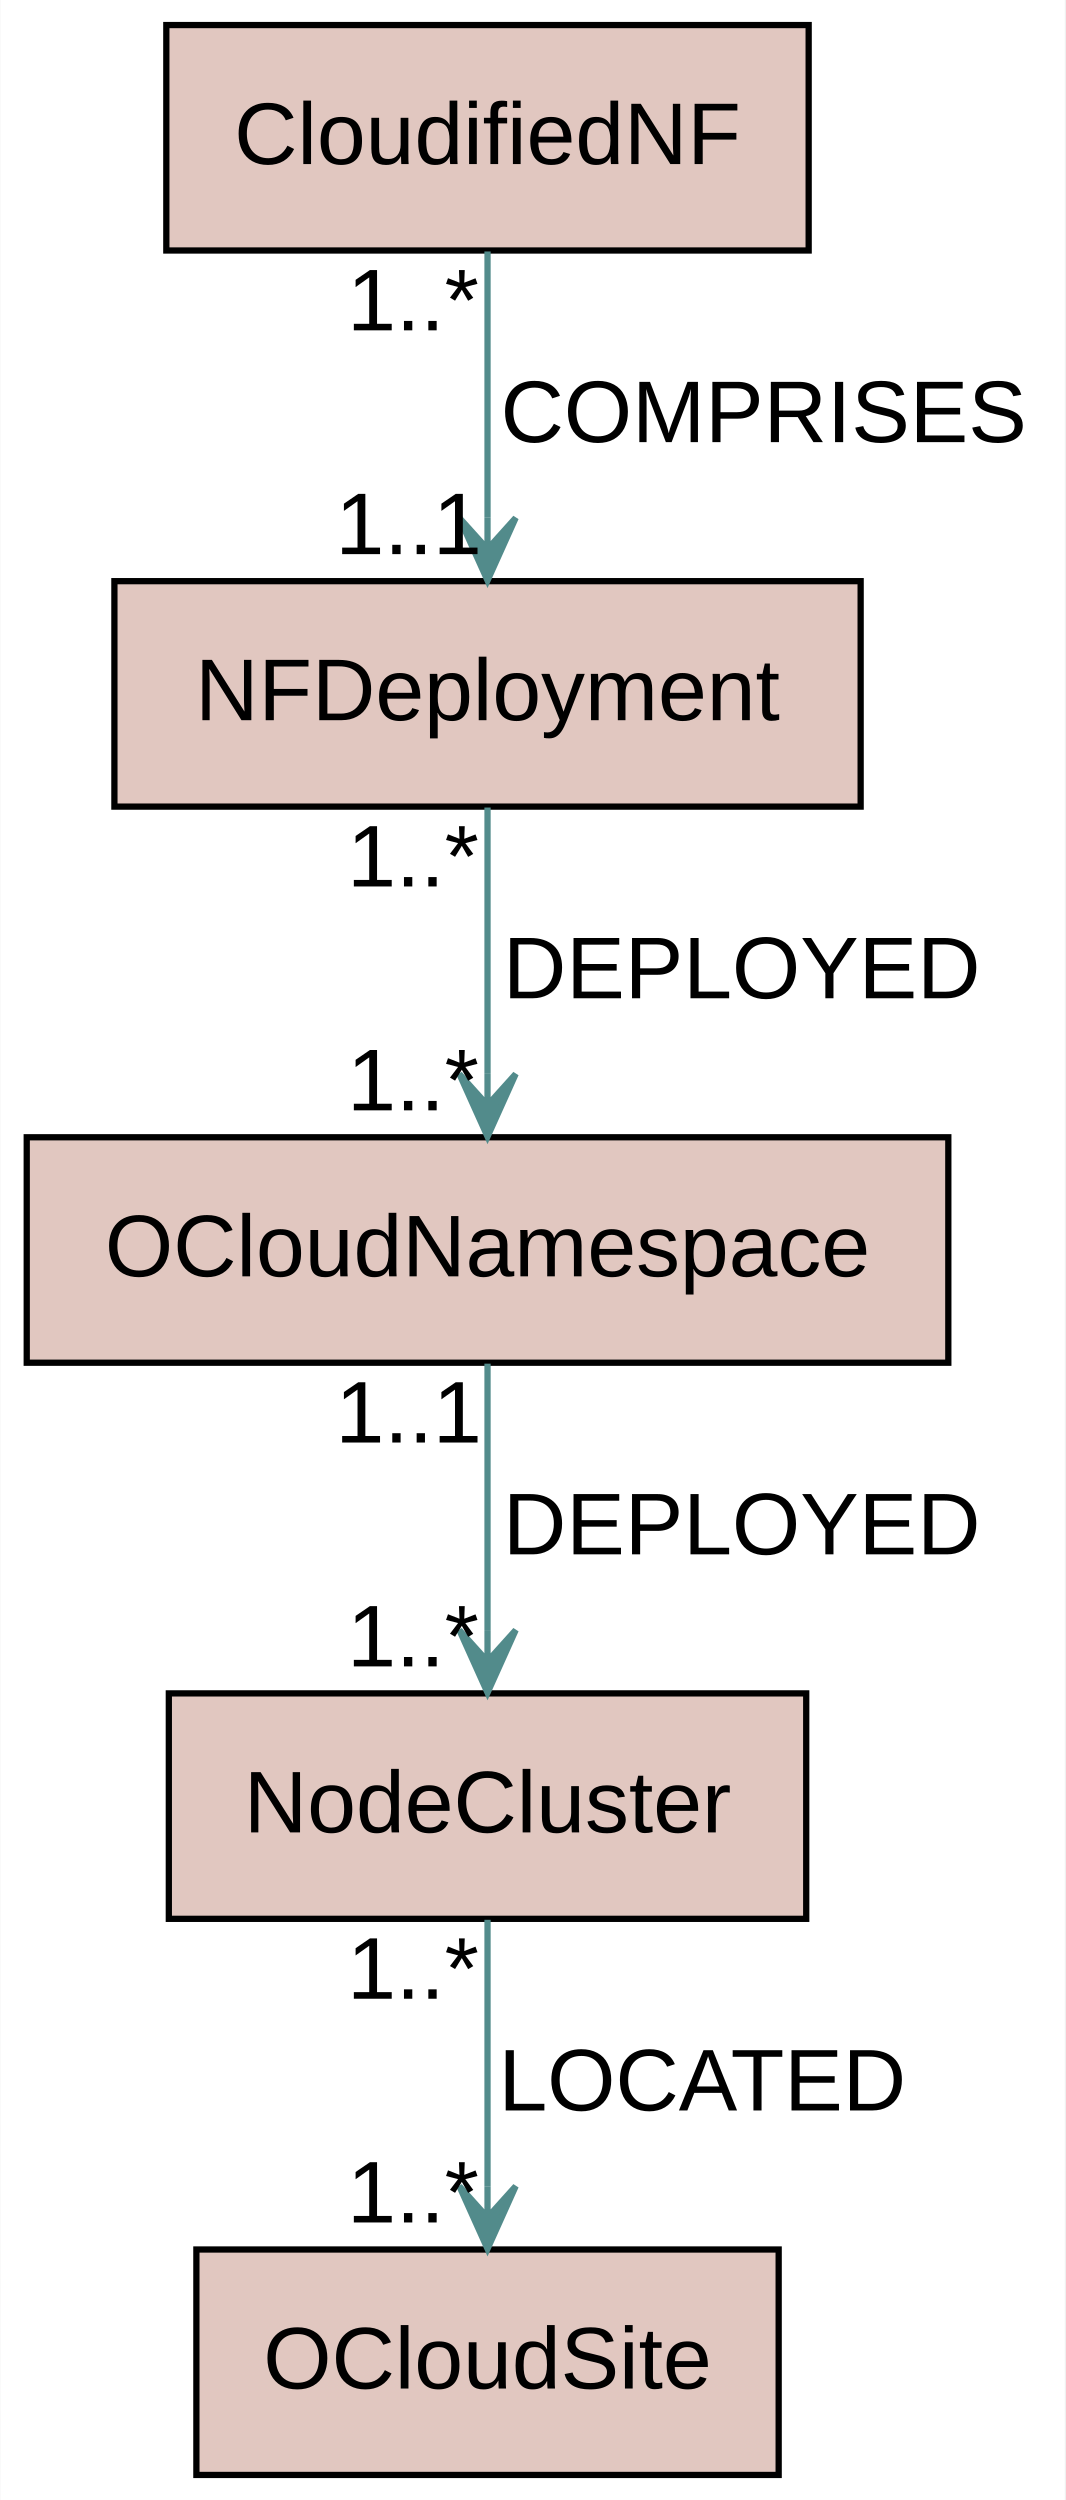
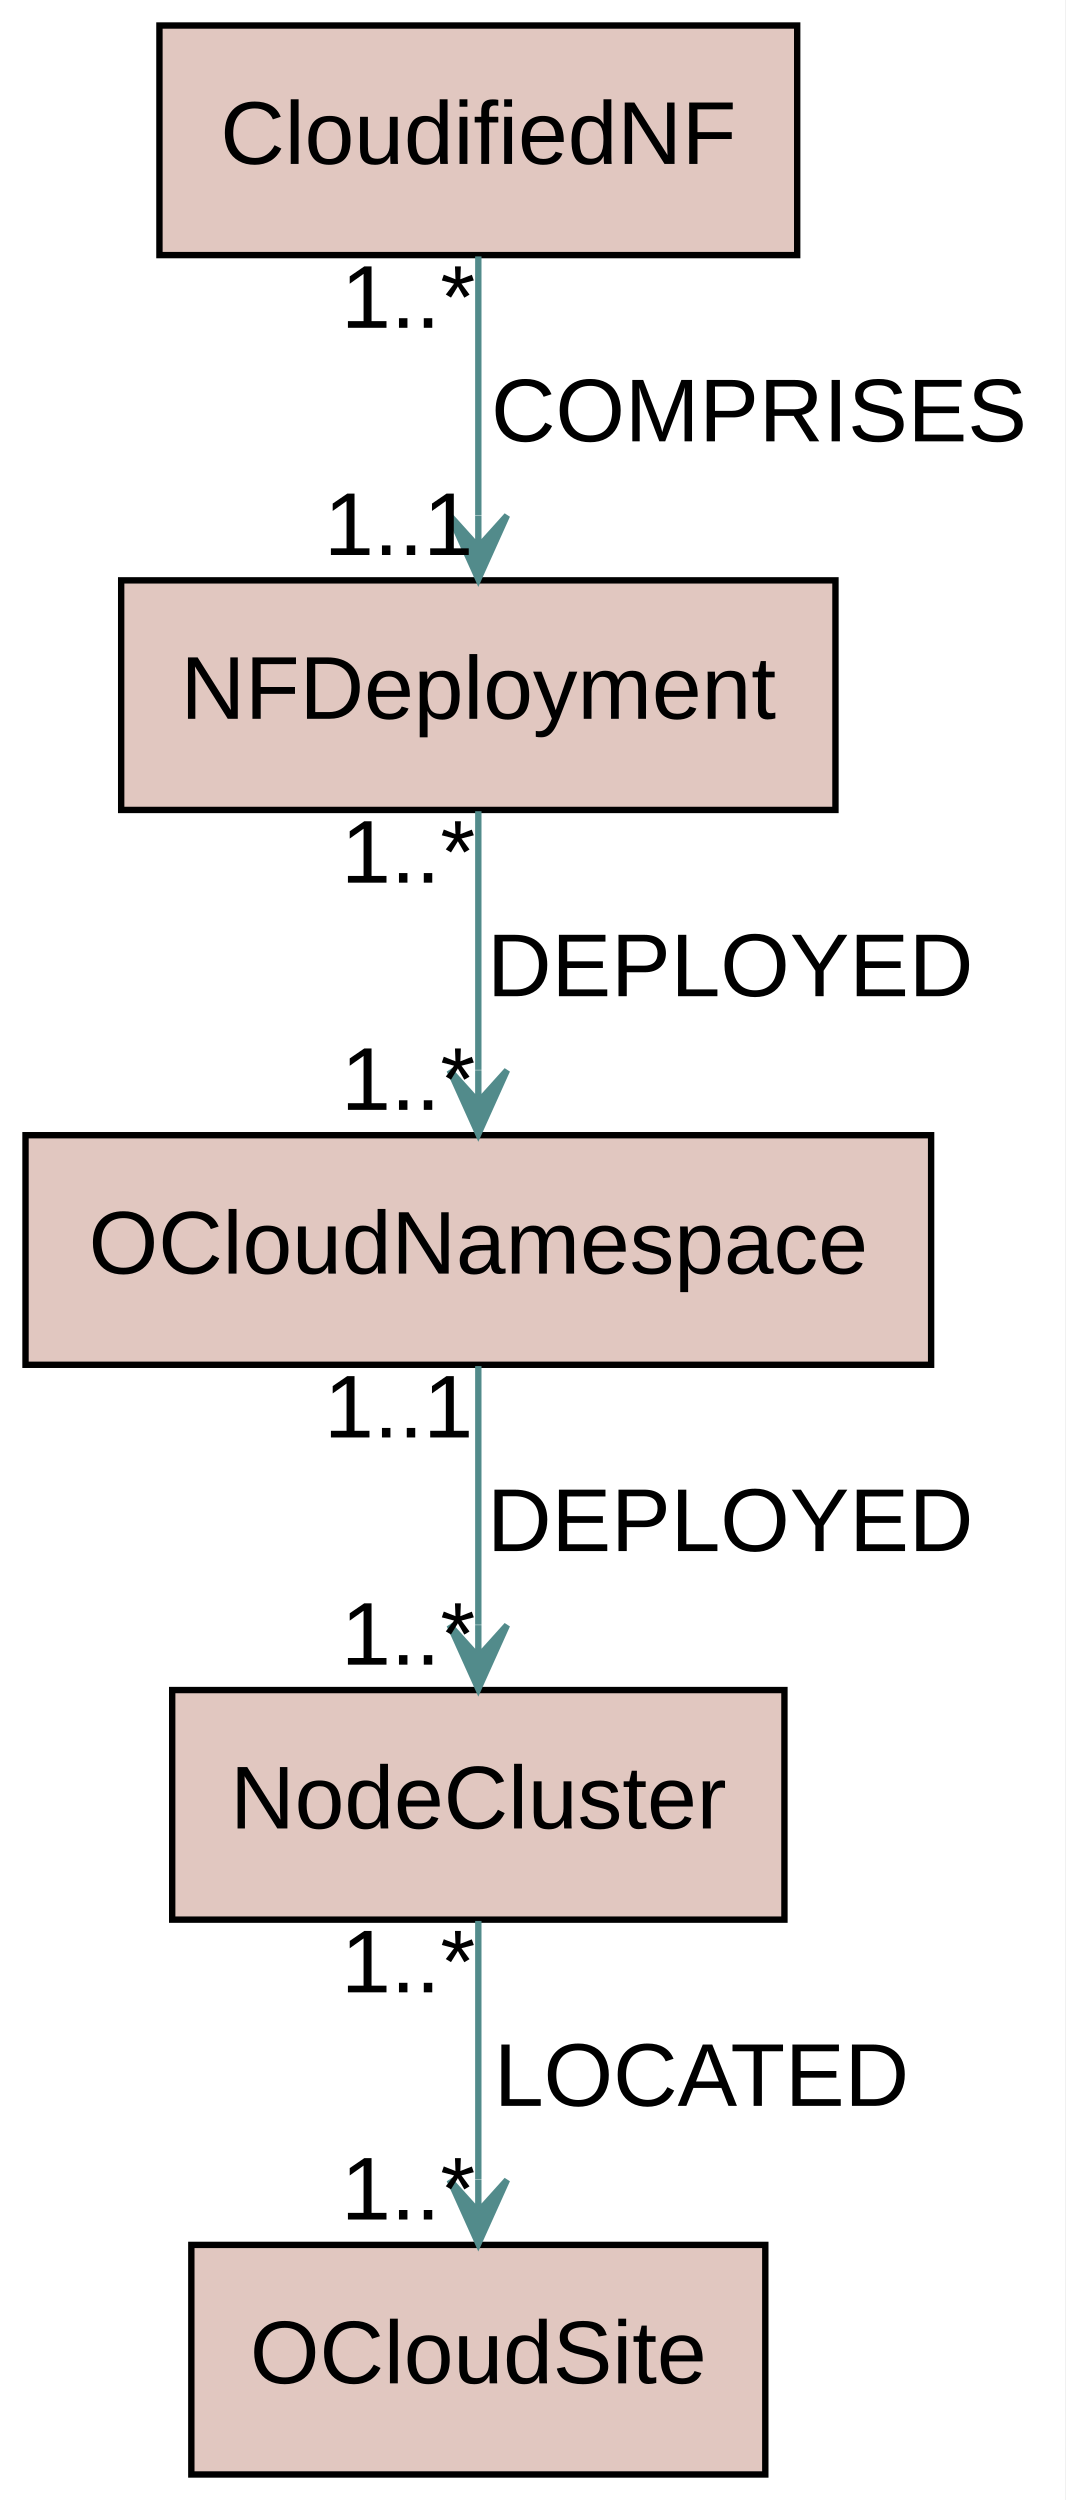
- <svg xmlns="http://www.w3.org/2000/svg" width="170px" height="399px" viewBox="0.00 0.00 169.97 399.20">
-   <g id="graph0" class="graph" transform="scale(1.0 1.0) rotate(0.0) translate(4.0 395.2)">
-     <polygon fill="white" stroke="transparent" points="-4,4 -4,-395.2 165.97,-395.2 165.97,4 -4,4" />
+ <svg xmlns="http://www.w3.org/2000/svg" width="167px" height="392px" viewBox="0.00 0.00 167.00 392.00">
+   <g id="graph0" class="graph" transform="scale(1.0 1.0) rotate(0.0) translate(4.0 388.0)">
+     <polygon fill="white" stroke="transparent" points="-4,4 -4,-388 163,-388 163,4 -4,4" />
    <g id="node1" class="node">
-       <polygon fill="#89240a" fill-opacity="0.255" stroke="black" points="125.07,-391.2 22.5,-391.2 22.5,-355.2 125.07,-355.2 125.07,-391.2" />
-       <text text-anchor="middle" x="73.79" y="-369" font-family="Arial" font-size="14.00">CloudifiedNF</text>
+       <polygon fill="#89240a" fill-opacity="0.255" stroke="black" points="121,-384 21,-384 21,-348 121,-348 121,-384" />
+       <text text-anchor="middle" x="71" y="-362.3" font-family="Arial" font-size="14.00">CloudifiedNF</text>
    </g>
    <g id="node2" class="node">
-       <polygon fill="#89240a" fill-opacity="0.255" stroke="black" points="133.37,-302.4 14.21,-302.4 14.21,-266.4 133.37,-266.4 133.37,-302.4" />
-       <text text-anchor="middle" x="73.79" y="-280.2" font-family="Arial" font-size="14.00">NFDeployment</text>
+       <polygon fill="#89240a" fill-opacity="0.255" stroke="black" points="127,-297 15,-297 15,-261 127,-261 127,-297" />
+       <text text-anchor="middle" x="71" y="-275.3" font-family="Arial" font-size="14.00">NFDeployment</text>
    </g>
    <g id="edge1" class="edge">
-       <path fill="none" stroke="#528b8b" d="M73.79,-355.05C73.79,-342.92 73.79,-326.42 73.79,-312.52" />
-       <polygon fill="#528b8b" stroke="#528b8b" points="73.79,-302.51 78.29,-312.51 73.79,-307.51 73.79,-312.51 73.79,-312.51 73.79,-312.51 73.79,-307.51 69.29,-312.51 73.79,-302.51 73.79,-302.51" />
-       <text text-anchor="middle" x="117.88" y="-324.6" font-family="Arial" font-size="14.00">COMPRISES</text>
-       <text text-anchor="middle" x="61.19" y="-306.71" font-family="Arial" font-size="14.00">1..1</text>
-       <text text-anchor="middle" x="61.89" y="-342.45" font-family="Arial" font-size="14.00">1..*</text>
+       <path fill="none" stroke="#528b8b" d="M71,-347.8C71,-336.16 71,-320.55 71,-307.24" />
+       <polygon fill="#528b8b" stroke="#528b8b" points="71,-297.18 75.5,-307.18 71,-302.18 71,-307.18 71,-307.18 71,-307.18 71,-302.18 66.5,-307.18 71,-297.18 71,-297.18" />
+       <text text-anchor="middle" x="115" y="-318.8" font-family="Arial" font-size="14.00">COMPRISES</text>
+       <text text-anchor="middle" x="58.5" y="-300.98" font-family="Arial" font-size="14.00">1..1</text>
+       <text text-anchor="middle" x="60" y="-336.6" font-family="Arial" font-size="14.00">1..*</text>
    </g>
    <g id="node4" class="node">
-       <polygon fill="#89240a" fill-opacity="0.255" stroke="black" points="147.37,-213.6 0.21,-213.6 0.21,-177.6 147.37,-177.6 147.37,-213.6" />
-       <text text-anchor="middle" x="73.79" y="-191.4" font-family="Arial" font-size="14.00">OCloudNamespace</text>
+       <polygon fill="#89240a" fill-opacity="0.255" stroke="black" points="142,-210 0,-210 0,-174 142,-174 142,-210" />
+       <text text-anchor="middle" x="71" y="-188.3" font-family="Arial" font-size="14.00">OCloudNamespace</text>
    </g>
    <g id="edge2" class="edge">
-       <path fill="none" stroke="#528b8b" d="M73.79,-266.25C73.79,-254.12 73.79,-237.62 73.79,-223.72" />
-       <polygon fill="#528b8b" stroke="#528b8b" points="73.79,-213.71 78.29,-223.71 73.79,-218.71 73.79,-223.71 73.79,-223.71 73.79,-223.71 73.79,-218.71 69.29,-223.71 73.79,-213.71 73.79,-213.71" />
-       <text text-anchor="middle" x="114.38" y="-235.8" font-family="Arial" font-size="14.00">DEPLOYED</text>
-       <text text-anchor="middle" x="61.89" y="-217.91" font-family="Arial" font-size="14.00">1..*</text>
-       <text text-anchor="middle" x="61.89" y="-253.65" font-family="Arial" font-size="14.00">1..*</text>
+       <path fill="none" stroke="#528b8b" d="M71,-260.8C71,-249.16 71,-233.55 71,-220.24" />
+       <polygon fill="#528b8b" stroke="#528b8b" points="71,-210.18 75.5,-220.18 71,-215.18 71,-220.18 71,-220.18 71,-220.18 71,-215.18 66.5,-220.18 71,-210.18 71,-210.18" />
+       <text text-anchor="middle" x="110.5" y="-231.8" font-family="Arial" font-size="14.00">DEPLOYED</text>
+       <text text-anchor="middle" x="60" y="-213.98" font-family="Arial" font-size="14.00">1..*</text>
+       <text text-anchor="middle" x="60" y="-249.6" font-family="Arial" font-size="14.00">1..*</text>
    </g>
    <g id="node3" class="node">
-       <polygon fill="#89240a" fill-opacity="0.255" stroke="black" points="124.68,-124.8 22.9,-124.8 22.9,-88.8 124.68,-88.8 124.68,-124.8" />
-       <text text-anchor="middle" x="73.79" y="-102.6" font-family="Arial" font-size="14.00">NodeCluster</text>
+       <polygon fill="#89240a" fill-opacity="0.255" stroke="black" points="119,-123 23,-123 23,-87 119,-87 119,-123" />
+       <text text-anchor="middle" x="71" y="-101.3" font-family="Arial" font-size="14.00">NodeCluster</text>
    </g>
    <g id="node5" class="node">
-       <polygon fill="#89240a" fill-opacity="0.255" stroke="black" points="120.28,-36 27.3,-36 27.3,0 120.28,0 120.28,-36" />
-       <text text-anchor="middle" x="73.79" y="-13.8" font-family="Arial" font-size="14.00">OCloudSite</text>
+       <polygon fill="#89240a" fill-opacity="0.255" stroke="black" points="116,-36 26,-36 26,0 116,0 116,-36" />
+       <text text-anchor="middle" x="71" y="-14.3" font-family="Arial" font-size="14.00">OCloudSite</text>
    </g>
    <g id="edge3" class="edge">
-       <path fill="none" stroke="#528b8b" d="M73.79,-88.65C73.79,-76.52 73.79,-60.02 73.79,-46.12" />
-       <polygon fill="#528b8b" stroke="#528b8b" points="73.79,-36.11 78.29,-46.11 73.79,-41.11 73.79,-46.11 73.79,-46.11 73.79,-46.11 73.79,-41.11 69.29,-46.11 73.79,-36.11 73.79,-36.11" />
-       <text text-anchor="middle" x="108.08" y="-58.2" font-family="Arial" font-size="14.00">LOCATED</text>
-       <text text-anchor="middle" x="61.89" y="-40.31" font-family="Arial" font-size="14.00">1..*</text>
-       <text text-anchor="middle" x="61.89" y="-76.05" font-family="Arial" font-size="14.00">1..*</text>
+       <path fill="none" stroke="#528b8b" d="M71,-86.8C71,-75.16 71,-59.55 71,-46.24" />
+       <polygon fill="#528b8b" stroke="#528b8b" points="71,-36.18 75.5,-46.18 71,-41.18 71,-46.18 71,-46.18 71,-46.18 71,-41.18 66.5,-46.18 71,-36.18 71,-36.18" />
+       <text text-anchor="middle" x="106" y="-57.8" font-family="Arial" font-size="14.00">LOCATED</text>
+       <text text-anchor="middle" x="60" y="-39.98" font-family="Arial" font-size="14.00">1..*</text>
+       <text text-anchor="middle" x="60" y="-75.6" font-family="Arial" font-size="14.00">1..*</text>
    </g>
    <g id="edge4" class="edge">
-       <path fill="none" stroke="#528b8b" d="M73.79,-177.45C73.79,-165.32 73.79,-148.82 73.79,-134.92" />
-       <polygon fill="#528b8b" stroke="#528b8b" points="73.79,-124.91 78.29,-134.91 73.79,-129.91 73.79,-134.91 73.79,-134.91 73.79,-134.91 73.79,-129.91 69.29,-134.91 73.79,-124.91 73.79,-124.91" />
-       <text text-anchor="middle" x="114.38" y="-147" font-family="Arial" font-size="14.00">DEPLOYED</text>
-       <text text-anchor="middle" x="61.89" y="-129.11" font-family="Arial" font-size="14.00">1..*</text>
-       <text text-anchor="middle" x="61.19" y="-164.85" font-family="Arial" font-size="14.00">1..1</text>
+       <path fill="none" stroke="#528b8b" d="M71,-173.8C71,-162.16 71,-146.55 71,-133.24" />
+       <polygon fill="#528b8b" stroke="#528b8b" points="71,-123.18 75.5,-133.18 71,-128.18 71,-133.18 71,-133.18 71,-133.18 71,-128.18 66.5,-133.18 71,-123.18 71,-123.18" />
+       <text text-anchor="middle" x="110.5" y="-144.8" font-family="Arial" font-size="14.00">DEPLOYED</text>
+       <text text-anchor="middle" x="60" y="-126.98" font-family="Arial" font-size="14.00">1..*</text>
+       <text text-anchor="middle" x="58.5" y="-162.6" font-family="Arial" font-size="14.00">1..1</text>
    </g>
  </g>
</svg>
